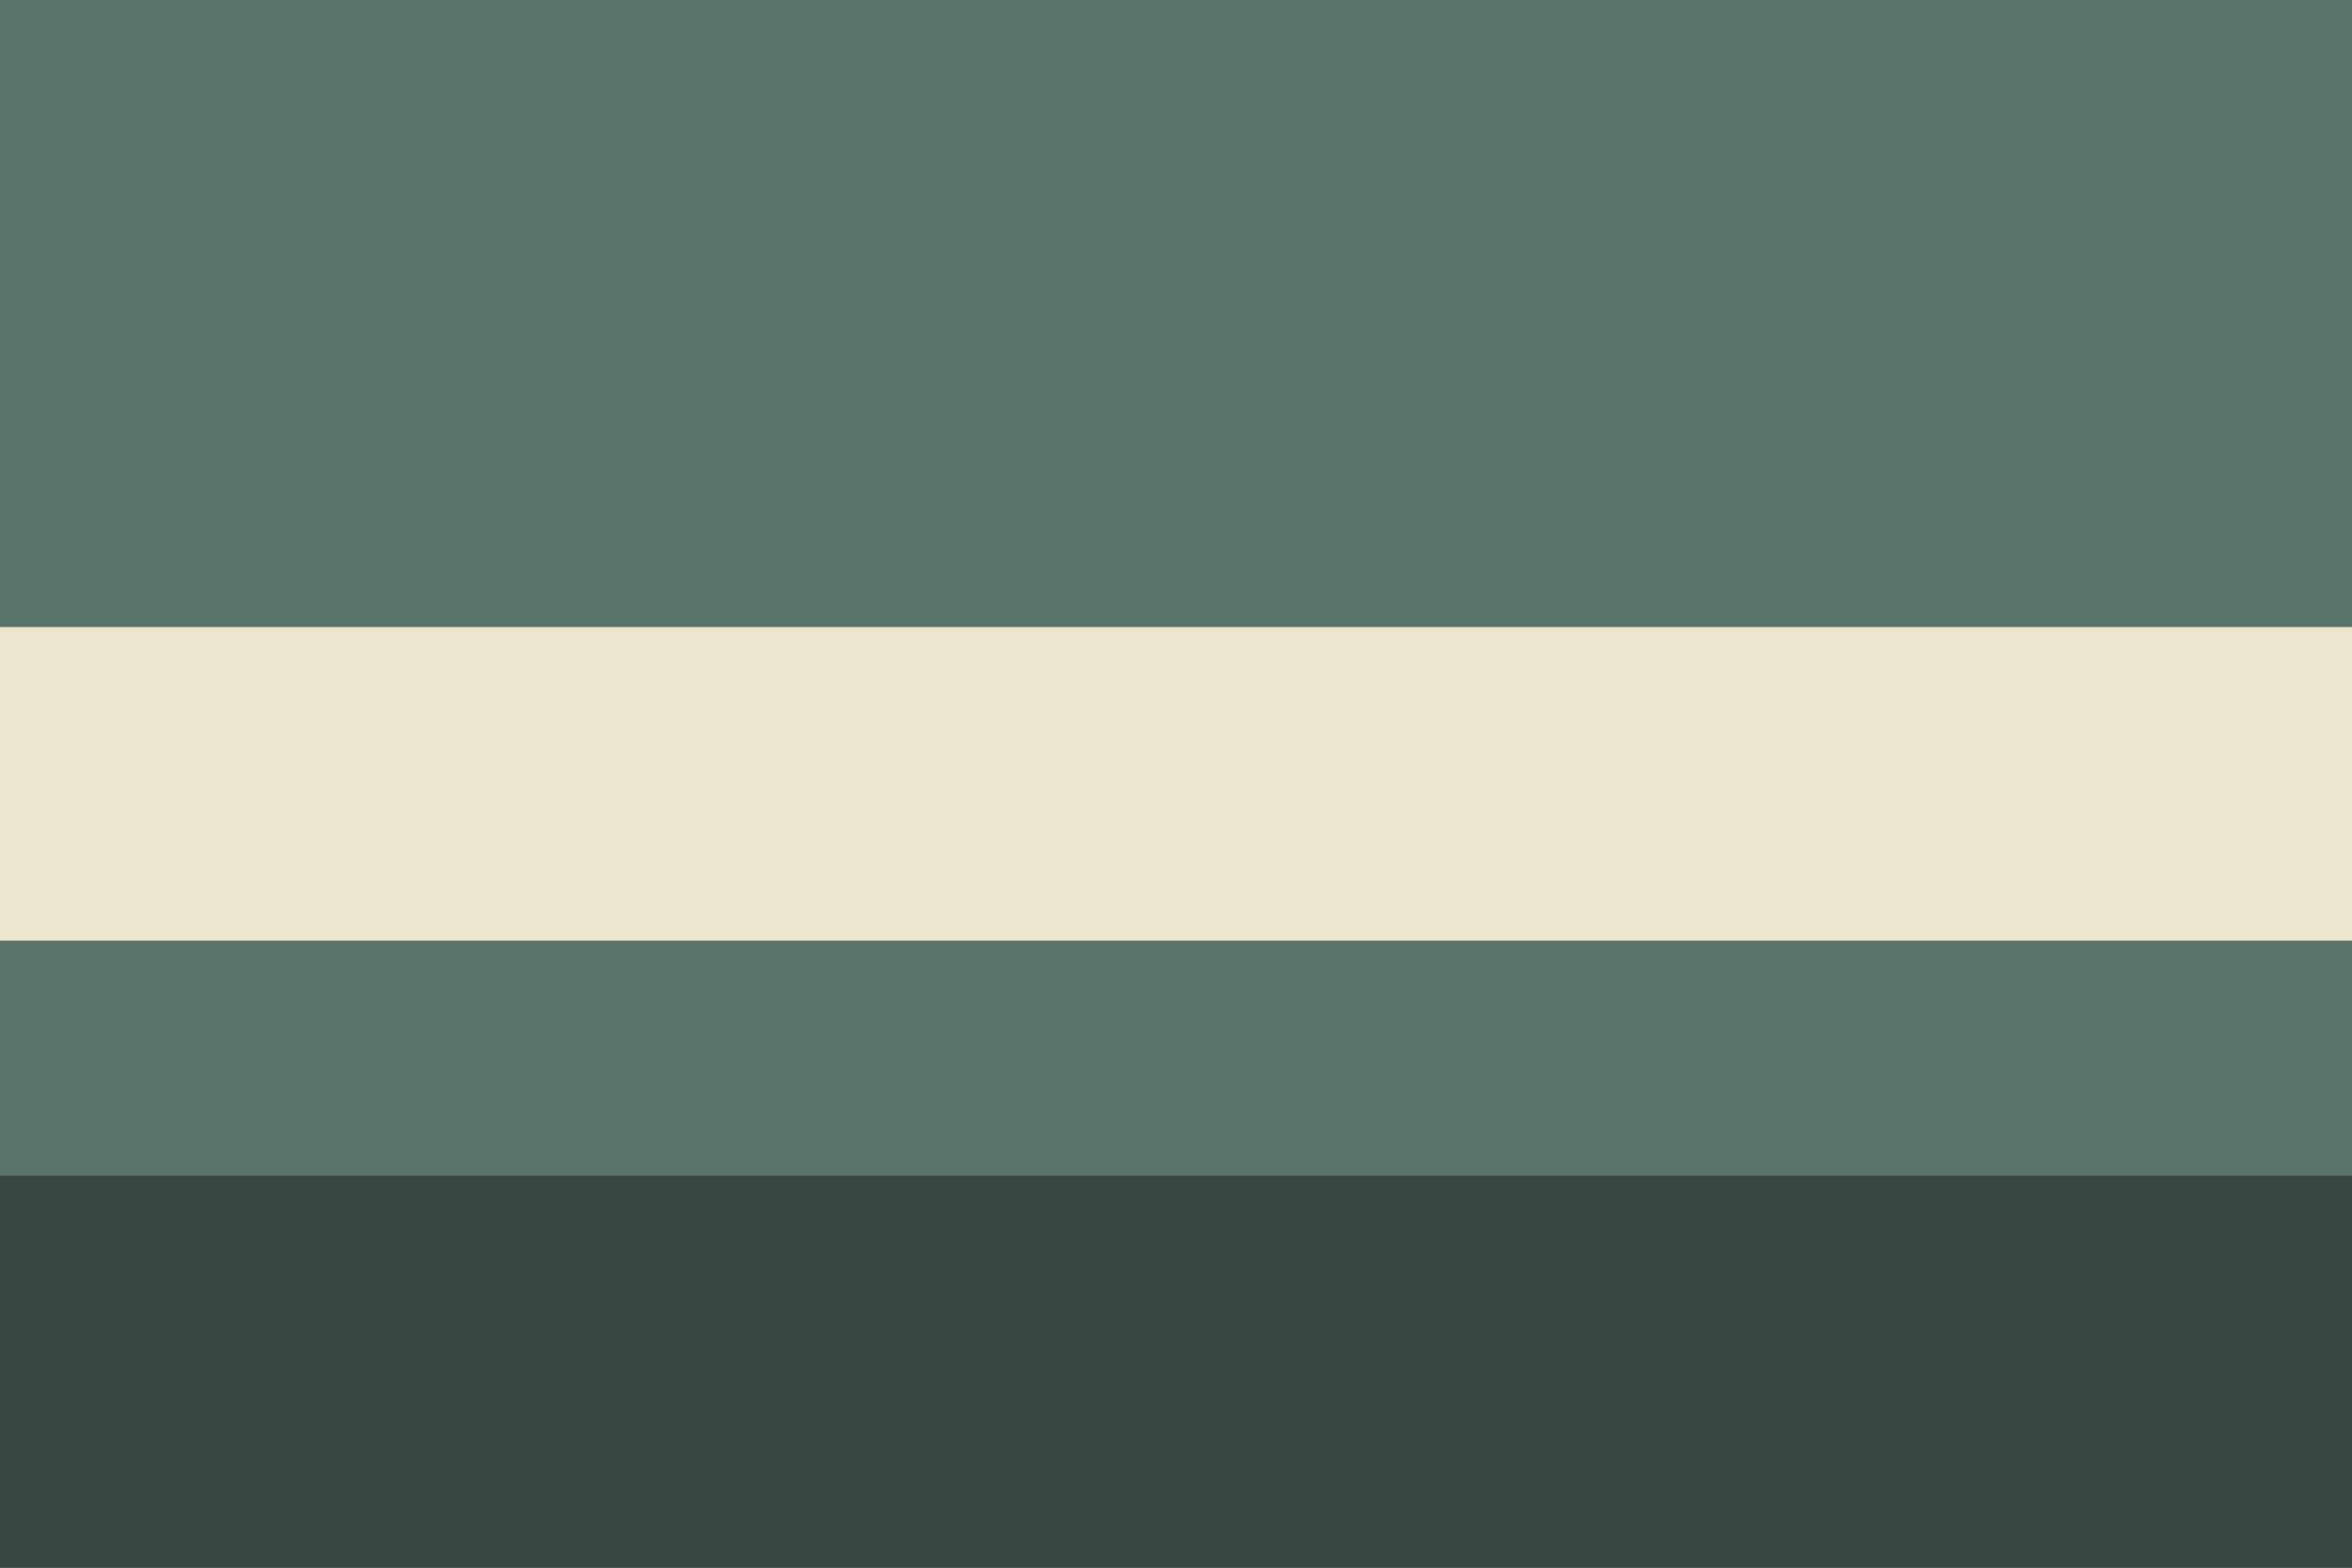
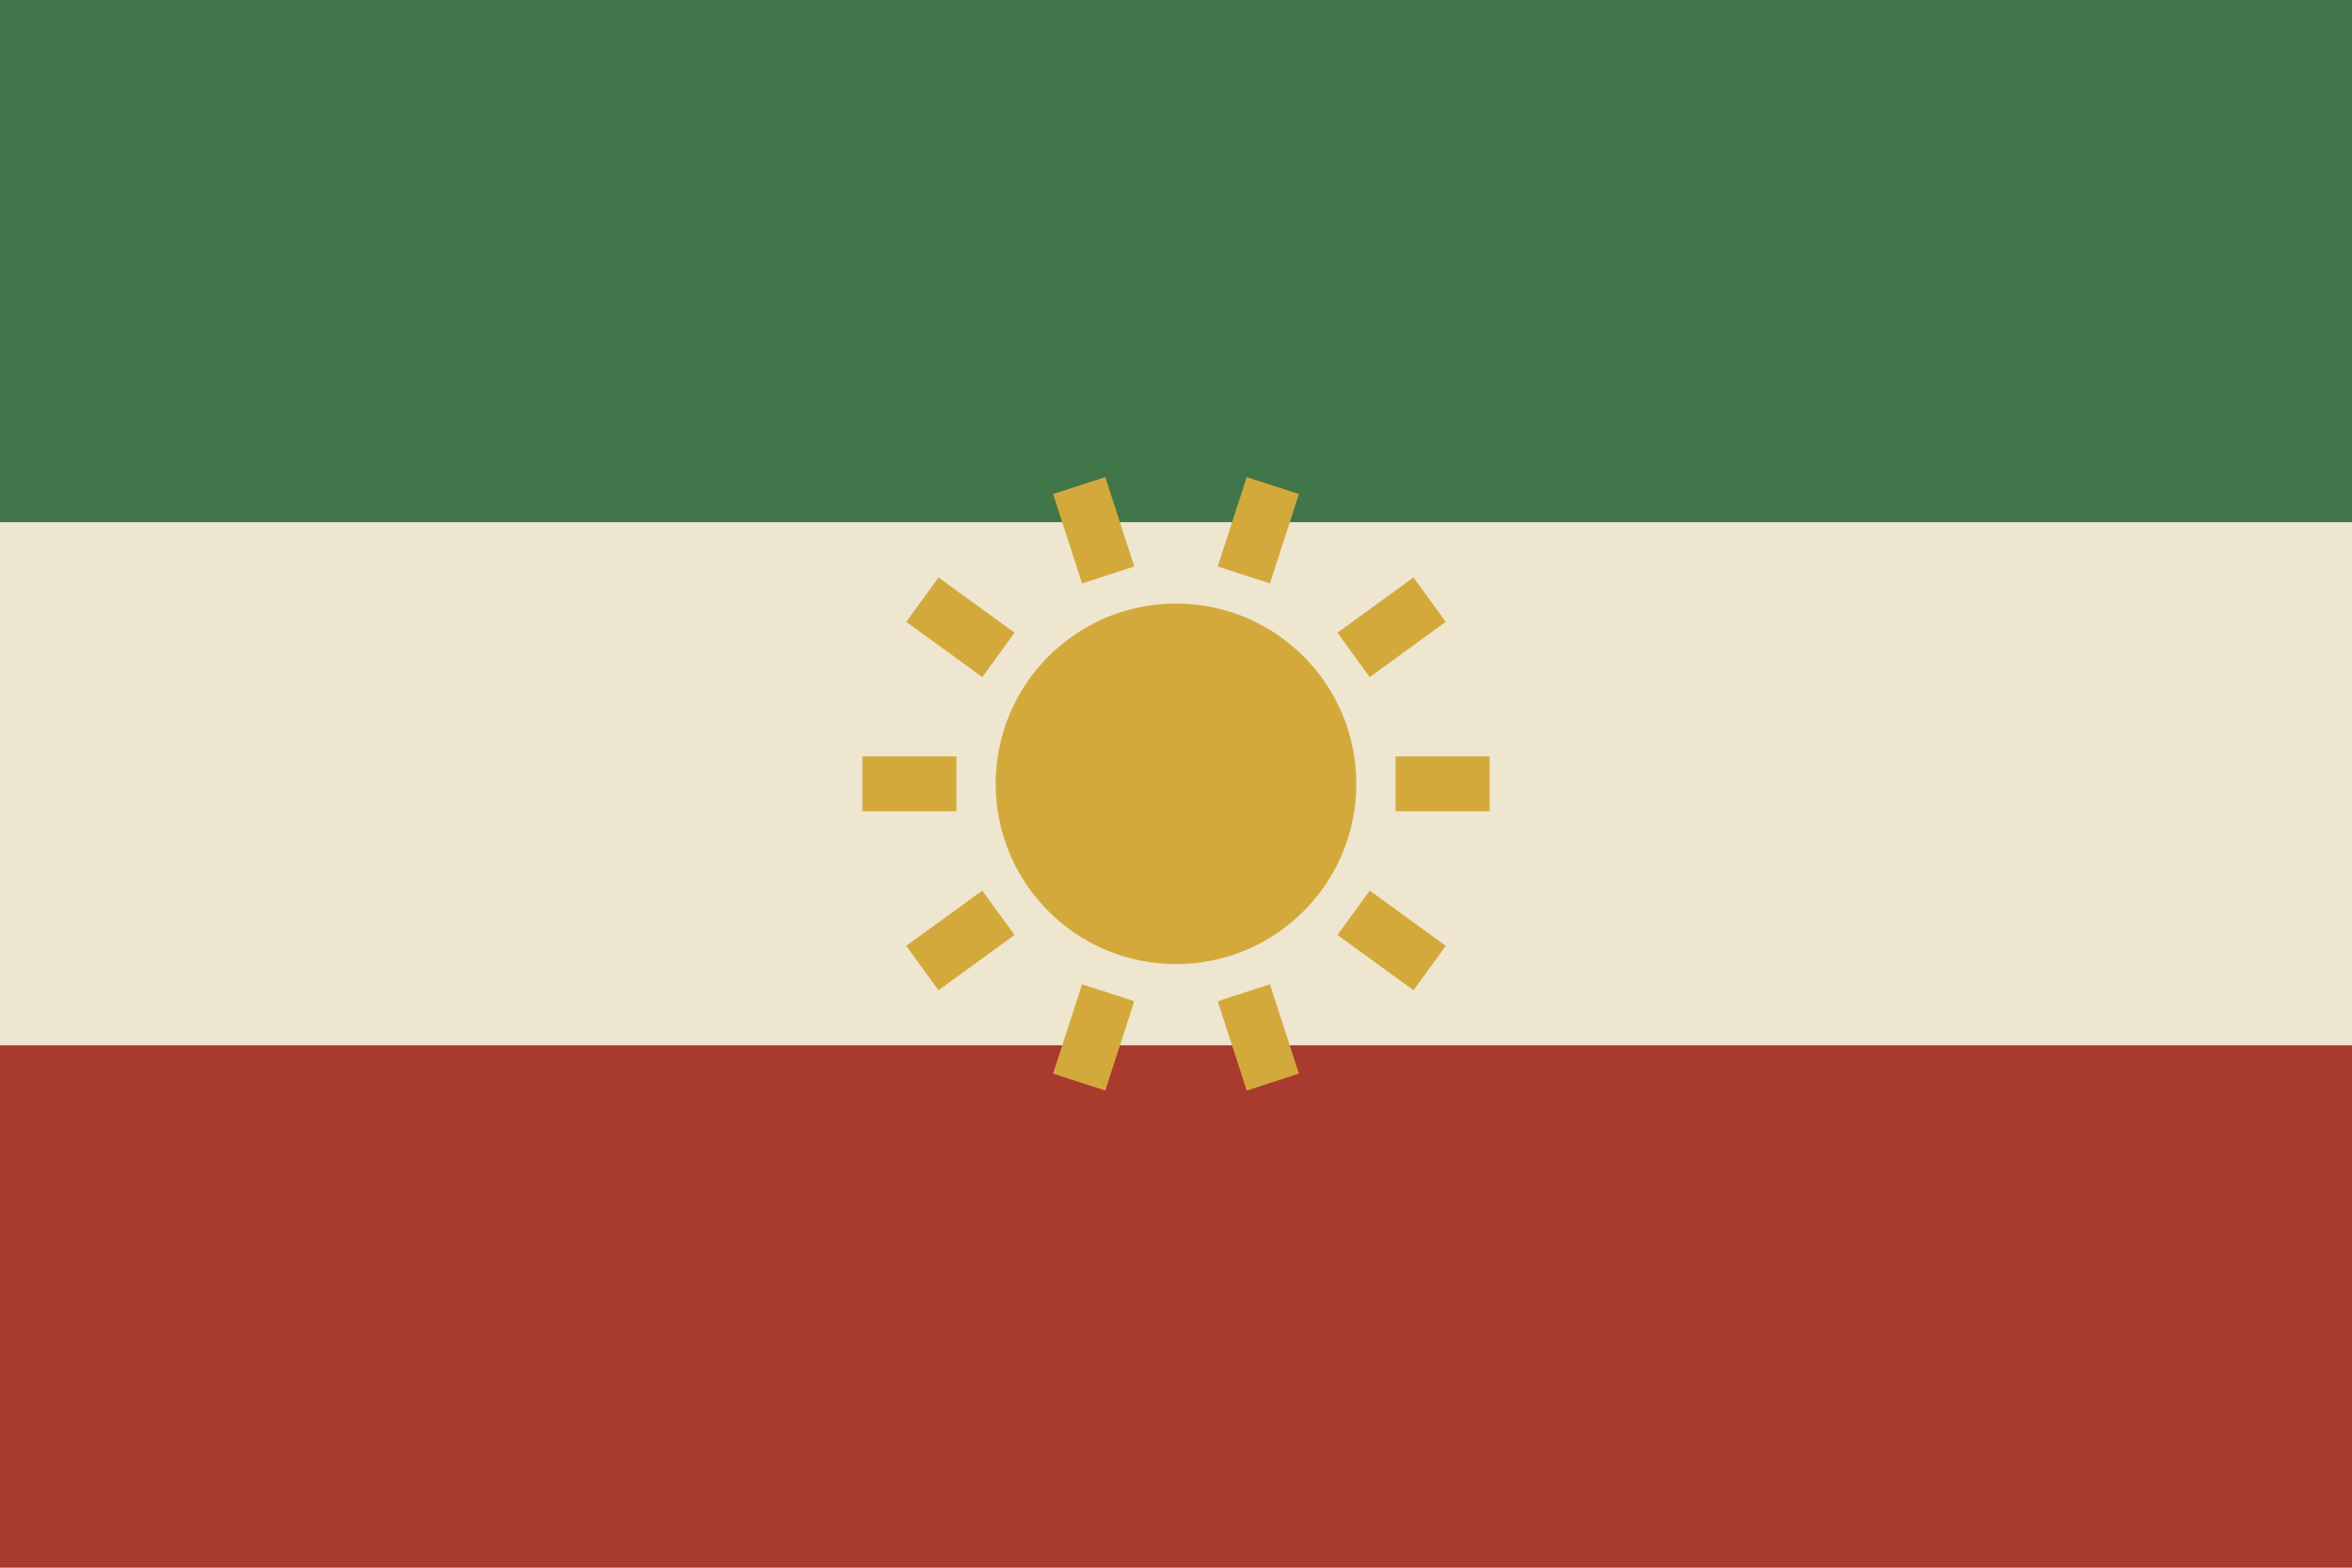
<svg xmlns="http://www.w3.org/2000/svg" viewBox="0 0 60 40">
-   <rect x="0" y="0" width="60" height="40" fill="#58736a" />
-   <rect x="0" y="16" width="60" height="8" fill="#efe6d0" />
-   <rect x="0" y="30" width="60" height="10" fill="#374742" />
+   <rect x="0" y="0.00" width="60" height="13.33" fill="#41764a" />
+   <rect x="0" y="13.33" width="60" height="13.33" fill="#efe6d0" />
+   <rect x="0" y="26.67" width="60" height="13.33" fill="#a83a2e" />
+   <circle cx="30" cy="20" r="4.6" fill="#d4a93c" />
+   <line x1="35.60" y1="20.00" x2="38.00" y2="20.00" stroke="#d4a93c" stroke-width="1.4" />
+   <line x1="34.53" y1="23.29" x2="36.47" y2="24.70" stroke="#d4a93c" stroke-width="1.4" />
+   <line x1="31.73" y1="25.33" x2="32.47" y2="27.61" stroke="#d4a93c" stroke-width="1.4" />
+   <line x1="28.27" y1="25.33" x2="27.53" y2="27.61" stroke="#d4a93c" stroke-width="1.4" />
+   <line x1="25.47" y1="23.29" x2="23.53" y2="24.70" stroke="#d4a93c" stroke-width="1.4" />
+   <line x1="24.40" y1="20.00" x2="22.00" y2="20.00" stroke="#d4a93c" stroke-width="1.4" />
+   <line x1="25.47" y1="16.71" x2="23.53" y2="15.30" stroke="#d4a93c" stroke-width="1.4" />
+   <line x1="28.27" y1="14.67" x2="27.53" y2="12.39" stroke="#d4a93c" stroke-width="1.4" />
+   <line x1="31.73" y1="14.67" x2="32.47" y2="12.39" stroke="#d4a93c" stroke-width="1.4" />
+   <line x1="34.53" y1="16.71" x2="36.47" y2="15.30" stroke="#d4a93c" stroke-width="1.4" />
</svg>
